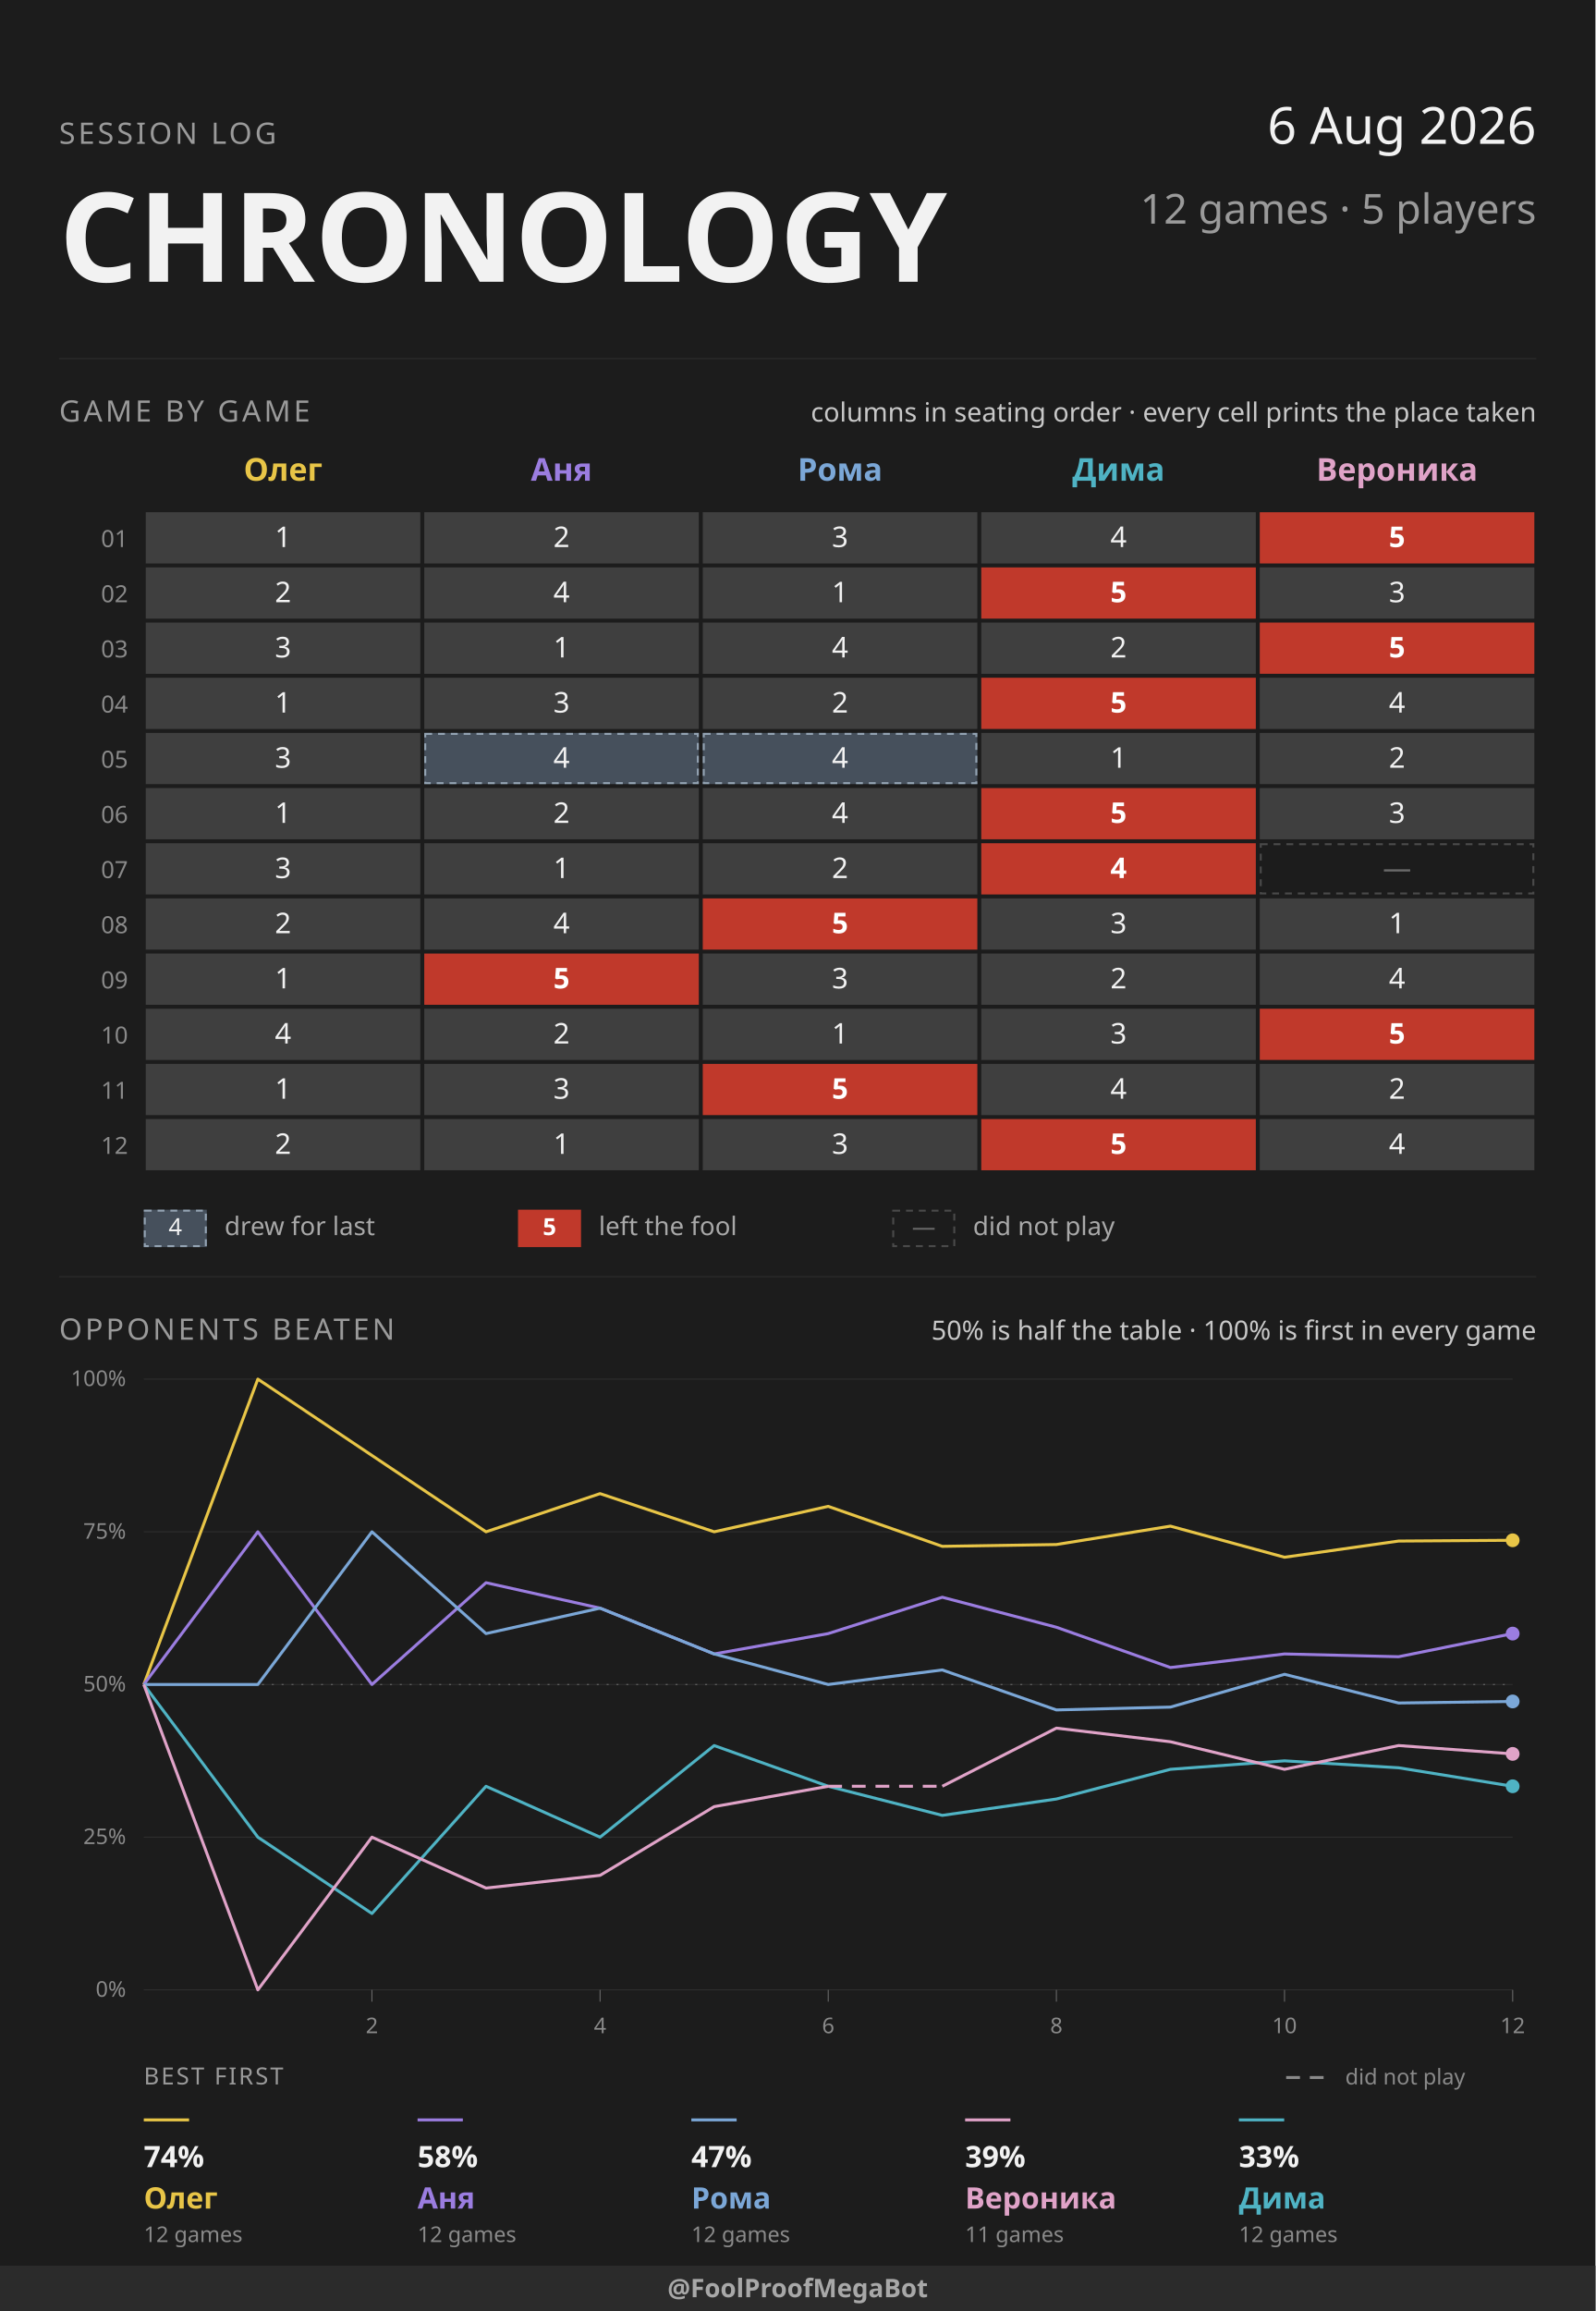
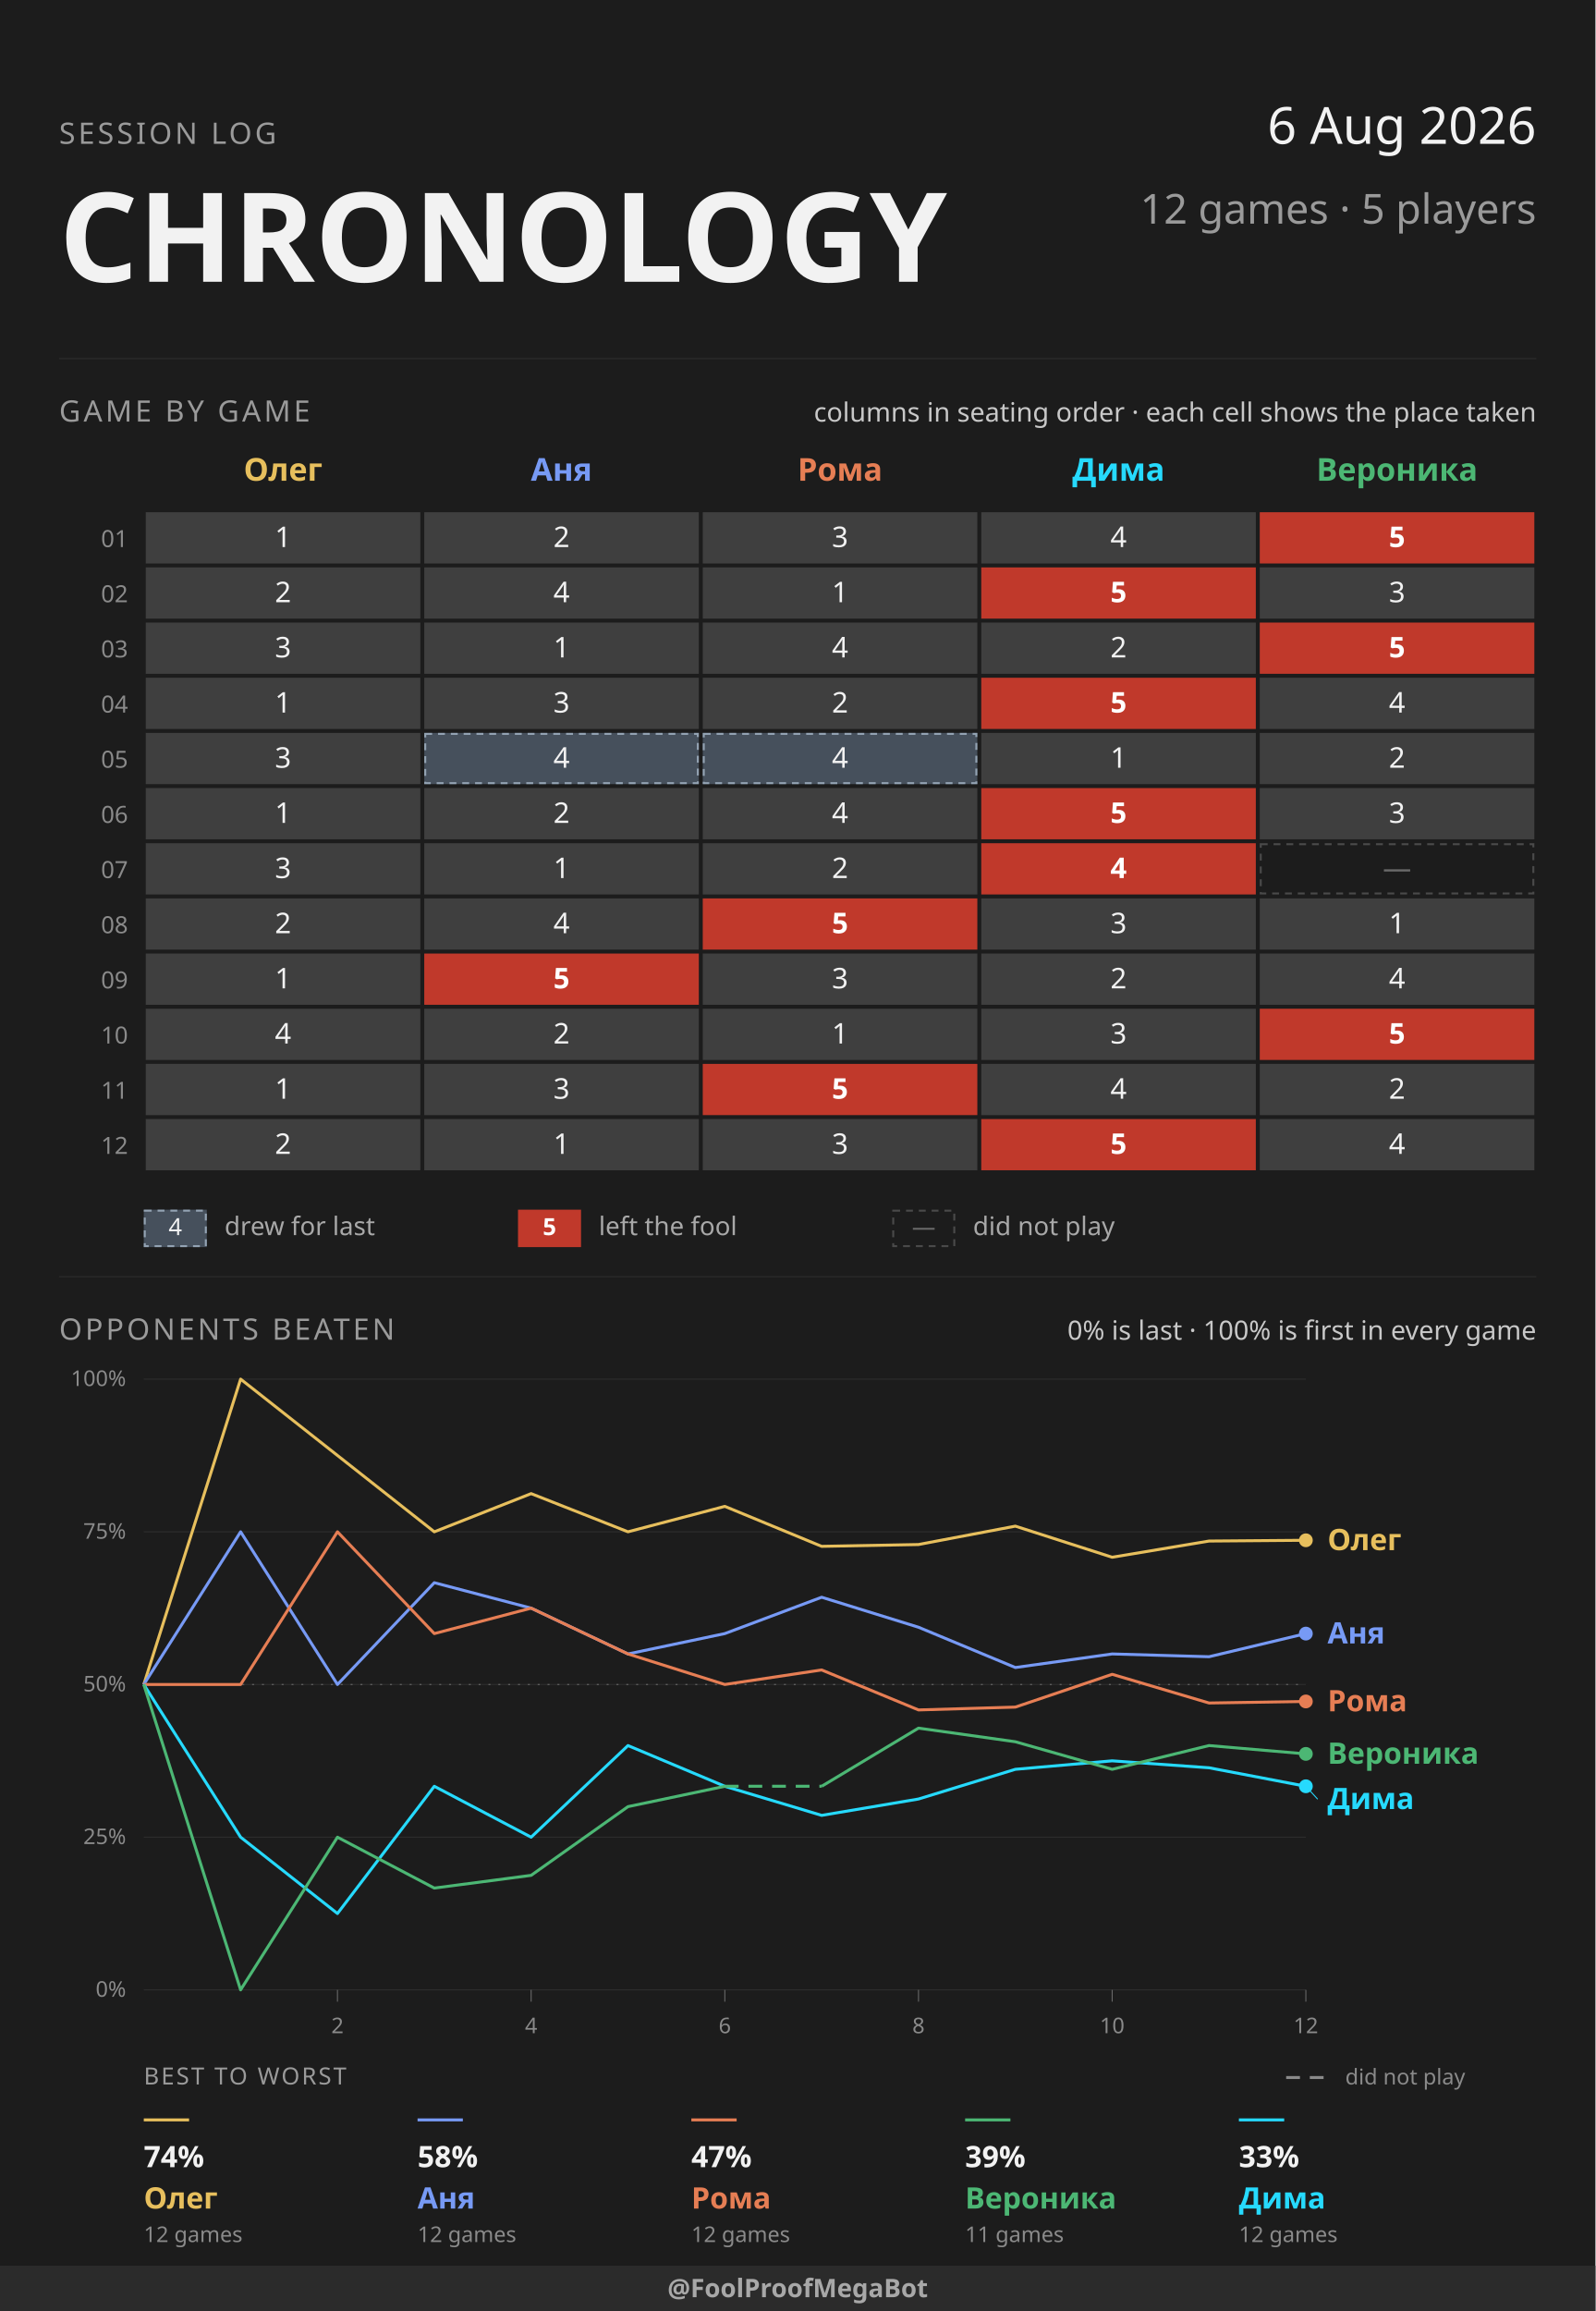
<svg xmlns="http://www.w3.org/2000/svg" width="1620" height="2346" viewBox="0 0 1620 2346">
  <rect x="0" y="0" width="1620" height="2346" fill="#1c1c1c" />
  <text x="60" y="146" fill="#9a9a9a" font-family="Noto Sans" font-size="30" letter-spacing="3">SESSION LOG</text>
  <text x="60" y="286" fill="#f2f2f2" font-family="Noto Sans" font-weight="bold" font-size="126">CHRONOLOGY</text>
  <text x="1560" y="146" fill="#f2f2f2" font-family="Noto Sans" font-size="52" text-anchor="end">6 Aug 2026</text>
  <text x="1560" y="227" fill="#9a9a9a" font-family="Noto Sans" font-size="42" text-anchor="end">12 games · 5 players</text>
  <line x1="60" y1="364" x2="1560" y2="364" stroke="#2e2e2e" stroke-width="1" />
  <text x="60" y="428" fill="#9a9a9a" font-family="Noto Sans" font-size="30" letter-spacing="3">GAME BY GAME</text>
-   <text x="1560" y="428" fill="#c8c8c8" font-family="Noto Sans" font-size="27" text-anchor="end">columns in seating order · every cell prints the place taken</text>
-   <text x="287.4" y="488" fill="#e8c547" font-family="Noto Sans" font-weight="bold" font-size="32" text-anchor="middle">Олег</text>
-   <text x="570.2" y="488" fill="#9b7de0" font-family="Noto Sans" font-weight="bold" font-size="32" text-anchor="middle">Аня</text>
-   <text x="853" y="488" fill="#7ba7d7" font-family="Noto Sans" font-weight="bold" font-size="32" text-anchor="middle">Рома</text>
-   <text x="1135.8" y="488" fill="#4fb3c4" font-family="Noto Sans" font-weight="bold" font-size="32" text-anchor="middle">Дима</text>
-   <text x="1418.6" y="488" fill="#e0a3c8" font-family="Noto Sans" font-weight="bold" font-size="32" text-anchor="middle">Вероника</text>
+   <text x="1560" y="428" fill="#c8c8c8" font-family="Noto Sans" font-size="27" text-anchor="end">columns in seating order · each cell shows the place taken</text>
+   <text x="287.4" y="488" fill="#e7bf5d" font-family="Noto Sans" font-weight="bold" font-size="32" text-anchor="middle">Олег</text>
+   <text x="570.2" y="488" fill="#779af5" font-family="Noto Sans" font-weight="bold" font-size="32" text-anchor="middle">Аня</text>
+   <text x="853" y="488" fill="#e67e54" font-family="Noto Sans" font-weight="bold" font-size="32" text-anchor="middle">Рома</text>
+   <text x="1135.8" y="488" fill="#26dafe" font-family="Noto Sans" font-weight="bold" font-size="32" text-anchor="middle">Дима</text>
+   <text x="1418.6" y="488" fill="#4cb774" font-family="Noto Sans" font-weight="bold" font-size="32" text-anchor="middle">Вероника</text>
  <text x="130" y="555.36" fill="#8a8a8a" font-family="Noto Sans" font-size="24" text-anchor="end">01</text>
  <rect x="148" y="520" width="278.8" height="52" fill="#3f3f3f" />
  <text x="287.4" y="555.36" fill="#f2f2f2" font-family="Noto Sans" font-size="29" text-anchor="middle">1</text>
  <rect x="430.8" y="520" width="278.8" height="52" fill="#3f3f3f" />
  <text x="570.2" y="555.36" fill="#f2f2f2" font-family="Noto Sans" font-size="29" text-anchor="middle">2</text>
  <rect x="713.6" y="520" width="278.8" height="52" fill="#3f3f3f" />
  <text x="853" y="555.36" fill="#f2f2f2" font-family="Noto Sans" font-size="29" text-anchor="middle">3</text>
  <rect x="996.4" y="520" width="278.8" height="52" fill="#3f3f3f" />
  <text x="1135.8" y="555.36" fill="#f2f2f2" font-family="Noto Sans" font-size="29" text-anchor="middle">4</text>
  <rect x="1279.2" y="520" width="278.8" height="52" fill="#c0392b" />
  <text x="1418.6" y="555.36" fill="#ffffff" font-family="Noto Sans" font-size="29" font-weight="bold" text-anchor="middle">5</text>
  <text x="130" y="611.36" fill="#8a8a8a" font-family="Noto Sans" font-size="24" text-anchor="end">02</text>
  <rect x="148" y="576" width="278.8" height="52" fill="#3f3f3f" />
  <text x="287.4" y="611.36" fill="#f2f2f2" font-family="Noto Sans" font-size="29" text-anchor="middle">2</text>
  <rect x="430.8" y="576" width="278.8" height="52" fill="#3f3f3f" />
  <text x="570.2" y="611.36" fill="#f2f2f2" font-family="Noto Sans" font-size="29" text-anchor="middle">4</text>
  <rect x="713.6" y="576" width="278.8" height="52" fill="#3f3f3f" />
  <text x="853" y="611.36" fill="#f2f2f2" font-family="Noto Sans" font-size="29" text-anchor="middle">1</text>
  <rect x="996.4" y="576" width="278.8" height="52" fill="#c0392b" />
  <text x="1135.8" y="611.36" fill="#ffffff" font-family="Noto Sans" font-size="29" font-weight="bold" text-anchor="middle">5</text>
  <rect x="1279.2" y="576" width="278.8" height="52" fill="#3f3f3f" />
  <text x="1418.6" y="611.36" fill="#f2f2f2" font-family="Noto Sans" font-size="29" text-anchor="middle">3</text>
  <text x="130" y="667.36" fill="#8a8a8a" font-family="Noto Sans" font-size="24" text-anchor="end">03</text>
  <rect x="148" y="632" width="278.8" height="52" fill="#3f3f3f" />
  <text x="287.4" y="667.36" fill="#f2f2f2" font-family="Noto Sans" font-size="29" text-anchor="middle">3</text>
  <rect x="430.8" y="632" width="278.8" height="52" fill="#3f3f3f" />
  <text x="570.2" y="667.36" fill="#f2f2f2" font-family="Noto Sans" font-size="29" text-anchor="middle">1</text>
  <rect x="713.6" y="632" width="278.8" height="52" fill="#3f3f3f" />
  <text x="853" y="667.36" fill="#f2f2f2" font-family="Noto Sans" font-size="29" text-anchor="middle">4</text>
  <rect x="996.4" y="632" width="278.8" height="52" fill="#3f3f3f" />
  <text x="1135.8" y="667.36" fill="#f2f2f2" font-family="Noto Sans" font-size="29" text-anchor="middle">2</text>
  <rect x="1279.2" y="632" width="278.8" height="52" fill="#c0392b" />
  <text x="1418.6" y="667.36" fill="#ffffff" font-family="Noto Sans" font-size="29" font-weight="bold" text-anchor="middle">5</text>
  <text x="130" y="723.36" fill="#8a8a8a" font-family="Noto Sans" font-size="24" text-anchor="end">04</text>
  <rect x="148" y="688" width="278.8" height="52" fill="#3f3f3f" />
  <text x="287.4" y="723.36" fill="#f2f2f2" font-family="Noto Sans" font-size="29" text-anchor="middle">1</text>
  <rect x="430.8" y="688" width="278.8" height="52" fill="#3f3f3f" />
  <text x="570.2" y="723.36" fill="#f2f2f2" font-family="Noto Sans" font-size="29" text-anchor="middle">3</text>
  <rect x="713.6" y="688" width="278.8" height="52" fill="#3f3f3f" />
  <text x="853" y="723.36" fill="#f2f2f2" font-family="Noto Sans" font-size="29" text-anchor="middle">2</text>
  <rect x="996.4" y="688" width="278.8" height="52" fill="#c0392b" />
  <text x="1135.8" y="723.36" fill="#ffffff" font-family="Noto Sans" font-size="29" font-weight="bold" text-anchor="middle">5</text>
  <rect x="1279.2" y="688" width="278.8" height="52" fill="#3f3f3f" />
  <text x="1418.6" y="723.36" fill="#f2f2f2" font-family="Noto Sans" font-size="29" text-anchor="middle">4</text>
  <text x="130" y="779.36" fill="#8a8a8a" font-family="Noto Sans" font-size="24" text-anchor="end">05</text>
  <rect x="148" y="744" width="278.8" height="52" fill="#3f3f3f" />
  <text x="287.4" y="779.36" fill="#f2f2f2" font-family="Noto Sans" font-size="29" text-anchor="middle">3</text>
  <rect x="430.8" y="744" width="278.8" height="52" fill="#46505c" />
  <rect x="431.8" y="745" width="276.8" height="50" fill="none" stroke="#93a3b3" stroke-width="2" stroke-dasharray="7 6" />
  <text x="570.2" y="779.36" fill="#f2f2f2" font-family="Noto Sans" font-size="29" text-anchor="middle">4</text>
  <rect x="713.6" y="744" width="278.8" height="52" fill="#46505c" />
  <rect x="714.6" y="745" width="276.8" height="50" fill="none" stroke="#93a3b3" stroke-width="2" stroke-dasharray="7 6" />
  <text x="853" y="779.36" fill="#f2f2f2" font-family="Noto Sans" font-size="29" text-anchor="middle">4</text>
  <rect x="996.4" y="744" width="278.8" height="52" fill="#3f3f3f" />
  <text x="1135.8" y="779.36" fill="#f2f2f2" font-family="Noto Sans" font-size="29" text-anchor="middle">1</text>
  <rect x="1279.2" y="744" width="278.8" height="52" fill="#3f3f3f" />
  <text x="1418.6" y="779.36" fill="#f2f2f2" font-family="Noto Sans" font-size="29" text-anchor="middle">2</text>
  <text x="130" y="835.36" fill="#8a8a8a" font-family="Noto Sans" font-size="24" text-anchor="end">06</text>
  <rect x="148" y="800" width="278.8" height="52" fill="#3f3f3f" />
  <text x="287.4" y="835.36" fill="#f2f2f2" font-family="Noto Sans" font-size="29" text-anchor="middle">1</text>
  <rect x="430.8" y="800" width="278.8" height="52" fill="#3f3f3f" />
  <text x="570.2" y="835.36" fill="#f2f2f2" font-family="Noto Sans" font-size="29" text-anchor="middle">2</text>
  <rect x="713.6" y="800" width="278.8" height="52" fill="#3f3f3f" />
  <text x="853" y="835.36" fill="#f2f2f2" font-family="Noto Sans" font-size="29" text-anchor="middle">4</text>
  <rect x="996.4" y="800" width="278.8" height="52" fill="#c0392b" />
  <text x="1135.8" y="835.36" fill="#ffffff" font-family="Noto Sans" font-size="29" font-weight="bold" text-anchor="middle">5</text>
  <rect x="1279.2" y="800" width="278.8" height="52" fill="#3f3f3f" />
  <text x="1418.6" y="835.36" fill="#f2f2f2" font-family="Noto Sans" font-size="29" text-anchor="middle">3</text>
  <text x="130" y="891.36" fill="#8a8a8a" font-family="Noto Sans" font-size="24" text-anchor="end">07</text>
  <rect x="148" y="856" width="278.8" height="52" fill="#3f3f3f" />
  <text x="287.4" y="891.36" fill="#f2f2f2" font-family="Noto Sans" font-size="29" text-anchor="middle">3</text>
  <rect x="430.8" y="856" width="278.8" height="52" fill="#3f3f3f" />
  <text x="570.2" y="891.36" fill="#f2f2f2" font-family="Noto Sans" font-size="29" text-anchor="middle">1</text>
  <rect x="713.6" y="856" width="278.8" height="52" fill="#3f3f3f" />
  <text x="853" y="891.36" fill="#f2f2f2" font-family="Noto Sans" font-size="29" text-anchor="middle">2</text>
  <rect x="996.4" y="856" width="278.8" height="52" fill="#c0392b" />
  <text x="1135.8" y="891.36" fill="#ffffff" font-family="Noto Sans" font-size="29" font-weight="bold" text-anchor="middle">4</text>
  <rect x="1279.2" y="856" width="278.8" height="52" fill="#1c1c1c" />
  <rect x="1280.2" y="857" width="276.8" height="50" fill="none" stroke="#4a4a4a" stroke-width="2" stroke-dasharray="7 6" />
  <text x="1418.6" y="891.36" fill="#6a6a6a" font-family="Noto Sans" font-size="29" text-anchor="middle">—</text>
  <text x="130" y="947.36" fill="#8a8a8a" font-family="Noto Sans" font-size="24" text-anchor="end">08</text>
  <rect x="148" y="912" width="278.8" height="52" fill="#3f3f3f" />
  <text x="287.4" y="947.36" fill="#f2f2f2" font-family="Noto Sans" font-size="29" text-anchor="middle">2</text>
  <rect x="430.8" y="912" width="278.8" height="52" fill="#3f3f3f" />
  <text x="570.2" y="947.36" fill="#f2f2f2" font-family="Noto Sans" font-size="29" text-anchor="middle">4</text>
  <rect x="713.6" y="912" width="278.8" height="52" fill="#c0392b" />
  <text x="853" y="947.36" fill="#ffffff" font-family="Noto Sans" font-size="29" font-weight="bold" text-anchor="middle">5</text>
  <rect x="996.4" y="912" width="278.8" height="52" fill="#3f3f3f" />
  <text x="1135.8" y="947.36" fill="#f2f2f2" font-family="Noto Sans" font-size="29" text-anchor="middle">3</text>
  <rect x="1279.2" y="912" width="278.8" height="52" fill="#3f3f3f" />
  <text x="1418.6" y="947.36" fill="#f2f2f2" font-family="Noto Sans" font-size="29" text-anchor="middle">1</text>
  <text x="130" y="1003.36" fill="#8a8a8a" font-family="Noto Sans" font-size="24" text-anchor="end">09</text>
  <rect x="148" y="968" width="278.8" height="52" fill="#3f3f3f" />
  <text x="287.4" y="1003.36" fill="#f2f2f2" font-family="Noto Sans" font-size="29" text-anchor="middle">1</text>
  <rect x="430.8" y="968" width="278.8" height="52" fill="#c0392b" />
  <text x="570.2" y="1003.36" fill="#ffffff" font-family="Noto Sans" font-size="29" font-weight="bold" text-anchor="middle">5</text>
  <rect x="713.6" y="968" width="278.8" height="52" fill="#3f3f3f" />
  <text x="853" y="1003.36" fill="#f2f2f2" font-family="Noto Sans" font-size="29" text-anchor="middle">3</text>
  <rect x="996.4" y="968" width="278.8" height="52" fill="#3f3f3f" />
  <text x="1135.8" y="1003.36" fill="#f2f2f2" font-family="Noto Sans" font-size="29" text-anchor="middle">2</text>
  <rect x="1279.2" y="968" width="278.8" height="52" fill="#3f3f3f" />
  <text x="1418.6" y="1003.36" fill="#f2f2f2" font-family="Noto Sans" font-size="29" text-anchor="middle">4</text>
  <text x="130" y="1059.36" fill="#8a8a8a" font-family="Noto Sans" font-size="24" text-anchor="end">10</text>
  <rect x="148" y="1024" width="278.8" height="52" fill="#3f3f3f" />
  <text x="287.4" y="1059.36" fill="#f2f2f2" font-family="Noto Sans" font-size="29" text-anchor="middle">4</text>
  <rect x="430.8" y="1024" width="278.8" height="52" fill="#3f3f3f" />
  <text x="570.2" y="1059.36" fill="#f2f2f2" font-family="Noto Sans" font-size="29" text-anchor="middle">2</text>
  <rect x="713.6" y="1024" width="278.8" height="52" fill="#3f3f3f" />
  <text x="853" y="1059.36" fill="#f2f2f2" font-family="Noto Sans" font-size="29" text-anchor="middle">1</text>
  <rect x="996.4" y="1024" width="278.8" height="52" fill="#3f3f3f" />
  <text x="1135.8" y="1059.36" fill="#f2f2f2" font-family="Noto Sans" font-size="29" text-anchor="middle">3</text>
  <rect x="1279.2" y="1024" width="278.8" height="52" fill="#c0392b" />
  <text x="1418.6" y="1059.36" fill="#ffffff" font-family="Noto Sans" font-size="29" font-weight="bold" text-anchor="middle">5</text>
  <text x="130" y="1115.36" fill="#8a8a8a" font-family="Noto Sans" font-size="24" text-anchor="end">11</text>
  <rect x="148" y="1080" width="278.8" height="52" fill="#3f3f3f" />
  <text x="287.4" y="1115.36" fill="#f2f2f2" font-family="Noto Sans" font-size="29" text-anchor="middle">1</text>
  <rect x="430.8" y="1080" width="278.8" height="52" fill="#3f3f3f" />
  <text x="570.2" y="1115.36" fill="#f2f2f2" font-family="Noto Sans" font-size="29" text-anchor="middle">3</text>
  <rect x="713.6" y="1080" width="278.8" height="52" fill="#c0392b" />
  <text x="853" y="1115.36" fill="#ffffff" font-family="Noto Sans" font-size="29" font-weight="bold" text-anchor="middle">5</text>
  <rect x="996.4" y="1080" width="278.8" height="52" fill="#3f3f3f" />
  <text x="1135.8" y="1115.36" fill="#f2f2f2" font-family="Noto Sans" font-size="29" text-anchor="middle">4</text>
  <rect x="1279.2" y="1080" width="278.8" height="52" fill="#3f3f3f" />
  <text x="1418.6" y="1115.36" fill="#f2f2f2" font-family="Noto Sans" font-size="29" text-anchor="middle">2</text>
  <text x="130" y="1171.36" fill="#8a8a8a" font-family="Noto Sans" font-size="24" text-anchor="end">12</text>
  <rect x="148" y="1136" width="278.8" height="52" fill="#3f3f3f" />
  <text x="287.4" y="1171.36" fill="#f2f2f2" font-family="Noto Sans" font-size="29" text-anchor="middle">2</text>
  <rect x="430.8" y="1136" width="278.8" height="52" fill="#3f3f3f" />
  <text x="570.2" y="1171.36" fill="#f2f2f2" font-family="Noto Sans" font-size="29" text-anchor="middle">1</text>
  <rect x="713.6" y="1136" width="278.8" height="52" fill="#3f3f3f" />
  <text x="853" y="1171.36" fill="#f2f2f2" font-family="Noto Sans" font-size="29" text-anchor="middle">3</text>
  <rect x="996.4" y="1136" width="278.8" height="52" fill="#c0392b" />
  <text x="1135.8" y="1171.36" fill="#ffffff" font-family="Noto Sans" font-size="29" font-weight="bold" text-anchor="middle">5</text>
  <rect x="1279.2" y="1136" width="278.8" height="52" fill="#3f3f3f" />
  <text x="1418.6" y="1171.36" fill="#f2f2f2" font-family="Noto Sans" font-size="29" text-anchor="middle">4</text>
  <rect x="146" y="1228" width="64" height="38" fill="#46505c" />
  <rect x="147" y="1229" width="62" height="36" fill="none" stroke="#93a3b3" stroke-width="2" stroke-dasharray="7 6" />
  <text x="178" y="1253.84" fill="#f2f2f2" font-family="Noto Sans" font-size="24" text-anchor="middle">4</text>
  <text x="228" y="1253.84" fill="#a8a8a8" font-family="Noto Sans" font-size="26">drew for last</text>
  <rect x="526" y="1228" width="64" height="38" fill="#c0392b" />
  <text x="558" y="1253.84" fill="#ffffff" font-family="Noto Sans" font-size="24" font-weight="bold" text-anchor="middle">5</text>
  <text x="608" y="1253.84" fill="#a8a8a8" font-family="Noto Sans" font-size="26">left the fool</text>
  <rect x="906" y="1228" width="64" height="38" fill="#1c1c1c" />
  <rect x="907" y="1229" width="62" height="36" fill="none" stroke="#4a4a4a" stroke-width="2" stroke-dasharray="7 6" />
  <text x="938" y="1253.84" fill="#6a6a6a" font-family="Noto Sans" font-size="24" text-anchor="middle">—</text>
  <text x="988" y="1253.84" fill="#a8a8a8" font-family="Noto Sans" font-size="26">did not play</text>
  <line x1="60" y1="1296" x2="1560" y2="1296" stroke="#2e2e2e" stroke-width="1" />
  <text x="60" y="1360" fill="#9a9a9a" font-family="Noto Sans" font-size="30" letter-spacing="3">OPPONENTS BEATEN</text>
-   <text x="1560" y="1360" fill="#c8c8c8" font-family="Noto Sans" font-size="27" text-anchor="end">50% is half the table · 100% is first in every game</text>
-   <line x1="146" y1="2020" x2="1536" y2="2020" stroke="#2e2e2e" stroke-width="1" />
+   <text x="1560" y="1360" fill="#c8c8c8" font-family="Noto Sans" font-size="27" text-anchor="end">0% is last · 100% is first in every game</text>
+   <line x1="146" y1="2020" x2="1326" y2="2020" stroke="#2e2e2e" stroke-width="1" />
  <text x="128" y="2027" fill="#8a8a8a" font-family="Noto Sans" font-size="22" text-anchor="end">0%</text>
-   <line x1="146" y1="1865" x2="1536" y2="1865" stroke="#2e2e2e" stroke-width="1" />
+   <line x1="146" y1="1865" x2="1326" y2="1865" stroke="#2e2e2e" stroke-width="1" />
  <text x="128" y="1872" fill="#8a8a8a" font-family="Noto Sans" font-size="22" text-anchor="end">25%</text>
-   <line x1="146" y1="1710" x2="1536" y2="1710" stroke="#2e2e2e" stroke-width="1" />
+   <line x1="146" y1="1710" x2="1326" y2="1710" stroke="#2e2e2e" stroke-width="1" />
  <text x="128" y="1717" fill="#8a8a8a" font-family="Noto Sans" font-size="22" text-anchor="end">50%</text>
-   <line x1="146" y1="1555" x2="1536" y2="1555" stroke="#2e2e2e" stroke-width="1" />
+   <line x1="146" y1="1555" x2="1326" y2="1555" stroke="#2e2e2e" stroke-width="1" />
  <text x="128" y="1562" fill="#8a8a8a" font-family="Noto Sans" font-size="22" text-anchor="end">75%</text>
-   <line x1="146" y1="1400" x2="1536" y2="1400" stroke="#2e2e2e" stroke-width="1" />
+   <line x1="146" y1="1400" x2="1326" y2="1400" stroke="#2e2e2e" stroke-width="1" />
  <text x="128" y="1407" fill="#8a8a8a" font-family="Noto Sans" font-size="22" text-anchor="end">100%</text>
-   <line x1="146" y1="1710" x2="1536" y2="1710" stroke="#6a6a6a" stroke-width="1" stroke-dasharray="2 8" />
-   <line x1="377.67" y1="2020" x2="377.67" y2="2032" stroke="#6a6a6a" stroke-width="1" />
-   <text x="377.67" y="2064" fill="#8a8a8a" font-family="Noto Sans" font-size="22" text-anchor="middle">2</text>
-   <line x1="609.33" y1="2020" x2="609.33" y2="2032" stroke="#6a6a6a" stroke-width="1" />
-   <text x="609.33" y="2064" fill="#8a8a8a" font-family="Noto Sans" font-size="22" text-anchor="middle">4</text>
-   <line x1="841" y1="2020" x2="841" y2="2032" stroke="#6a6a6a" stroke-width="1" />
-   <text x="841" y="2064" fill="#8a8a8a" font-family="Noto Sans" font-size="22" text-anchor="middle">6</text>
-   <line x1="1072.67" y1="2020" x2="1072.67" y2="2032" stroke="#6a6a6a" stroke-width="1" />
-   <text x="1072.67" y="2064" fill="#8a8a8a" font-family="Noto Sans" font-size="22" text-anchor="middle">8</text>
-   <line x1="1304.33" y1="2020" x2="1304.33" y2="2032" stroke="#6a6a6a" stroke-width="1" />
-   <text x="1304.33" y="2064" fill="#8a8a8a" font-family="Noto Sans" font-size="22" text-anchor="middle">10</text>
-   <line x1="1536" y1="2020" x2="1536" y2="2032" stroke="#6a6a6a" stroke-width="1" />
-   <text x="1536" y="2064" fill="#8a8a8a" font-family="Noto Sans" font-size="22" text-anchor="middle">12</text>
-   <path d="M146 1710 L261.83 1400 L377.67 1477.5 L493.5 1555 L609.33 1516.25 L725.17 1555 L841 1529.17 L956.83 1569.76 L1072.67 1567.92 L1188.5 1549.26 L1304.33 1580.83 L1420.17 1564.39 L1536 1563.61" fill="none" stroke="#e8c547" stroke-width="3" stroke-linejoin="round" stroke-dasharray="none" />
-   <path d="M146 1710 L261.83 1555 L377.67 1710 L493.5 1606.67 L609.33 1632.5 L725.17 1679 L841 1658.33 L956.83 1621.43 L1072.67 1651.88 L1188.5 1692.78 L1304.33 1679 L1420.17 1681.82 L1536 1658.33" fill="none" stroke="#9b7de0" stroke-width="3" stroke-linejoin="round" stroke-dasharray="none" />
-   <path d="M146 1710 L261.83 1710 L377.67 1555 L493.5 1658.33 L609.33 1632.5 L725.17 1679 L841 1710 L956.83 1695.24 L1072.67 1735.83 L1188.5 1732.96 L1304.33 1699.67 L1420.17 1728.79 L1536 1727.22" fill="none" stroke="#7ba7d7" stroke-width="3" stroke-linejoin="round" stroke-dasharray="none" />
-   <path d="M146 1710 L261.83 1865 L377.67 1942.5 L493.5 1813.33 L609.33 1865 L725.17 1772 L841 1813.33 L956.83 1842.86 L1072.67 1826.25 L1188.5 1796.11 L1304.33 1787.5 L1420.17 1794.55 L1536 1813.33" fill="none" stroke="#4fb3c4" stroke-width="3" stroke-linejoin="round" stroke-dasharray="none" />
-   <path d="M146 1710 L261.83 2020 L377.67 1865 L493.5 1916.67 L609.33 1903.75 L725.17 1834 L841 1813.33" fill="none" stroke="#e0a3c8" stroke-width="3" stroke-linejoin="round" stroke-dasharray="none" />
-   <path d="M841 1813.33 L956.83 1813.33" fill="none" stroke="#e0a3c8" stroke-width="3" stroke-linejoin="round" stroke-dasharray="14 10" />
-   <path d="M956.83 1813.33 L1072.67 1754.29 L1188.5 1768.13 L1304.33 1796.11 L1420.17 1772 L1536 1780.45" fill="none" stroke="#e0a3c8" stroke-width="3" stroke-linejoin="round" stroke-dasharray="none" />
-   <circle cx="1536" cy="1563.61" r="7" fill="#e8c547" />
-   <circle cx="1536" cy="1658.33" r="7" fill="#9b7de0" />
-   <circle cx="1536" cy="1727.22" r="7" fill="#7ba7d7" />
-   <circle cx="1536" cy="1813.33" r="7" fill="#4fb3c4" />
-   <circle cx="1536" cy="1780.45" r="7" fill="#e0a3c8" />
-   <text x="146" y="2116" fill="#9a9a9a" font-family="Noto Sans" font-size="24" letter-spacing="2">BEST FIRST</text>
-   <line x1="146" y1="2152" x2="192" y2="2152" stroke="#e8c547" stroke-width="3" />
+   <line x1="146" y1="1710" x2="1326" y2="1710" stroke="#6a6a6a" stroke-width="1" stroke-dasharray="2 8" />
+   <line x1="342.67" y1="2020" x2="342.67" y2="2032" stroke="#6a6a6a" stroke-width="1" />
+   <text x="342.67" y="2064" fill="#8a8a8a" font-family="Noto Sans" font-size="22" text-anchor="middle">2</text>
+   <line x1="539.33" y1="2020" x2="539.33" y2="2032" stroke="#6a6a6a" stroke-width="1" />
+   <text x="539.33" y="2064" fill="#8a8a8a" font-family="Noto Sans" font-size="22" text-anchor="middle">4</text>
+   <line x1="736" y1="2020" x2="736" y2="2032" stroke="#6a6a6a" stroke-width="1" />
+   <text x="736" y="2064" fill="#8a8a8a" font-family="Noto Sans" font-size="22" text-anchor="middle">6</text>
+   <line x1="932.67" y1="2020" x2="932.67" y2="2032" stroke="#6a6a6a" stroke-width="1" />
+   <text x="932.67" y="2064" fill="#8a8a8a" font-family="Noto Sans" font-size="22" text-anchor="middle">8</text>
+   <line x1="1129.33" y1="2020" x2="1129.33" y2="2032" stroke="#6a6a6a" stroke-width="1" />
+   <text x="1129.33" y="2064" fill="#8a8a8a" font-family="Noto Sans" font-size="22" text-anchor="middle">10</text>
+   <line x1="1326" y1="2020" x2="1326" y2="2032" stroke="#6a6a6a" stroke-width="1" />
+   <text x="1326" y="2064" fill="#8a8a8a" font-family="Noto Sans" font-size="22" text-anchor="middle">12</text>
+   <path d="M146 1710 L244.33 1400 L342.67 1477.5 L441 1555 L539.33 1516.25 L637.67 1555 L736 1529.17 L834.33 1569.76 L932.67 1567.92 L1031 1549.26 L1129.33 1580.83 L1227.67 1564.39 L1326 1563.61" fill="none" stroke="#e7bf5d" stroke-width="3" stroke-linejoin="round" stroke-dasharray="none" />
+   <path d="M146 1710 L244.33 1555 L342.67 1710 L441 1606.67 L539.33 1632.5 L637.67 1679 L736 1658.33 L834.33 1621.43 L932.67 1651.88 L1031 1692.78 L1129.33 1679 L1227.67 1681.82 L1326 1658.33" fill="none" stroke="#779af5" stroke-width="3" stroke-linejoin="round" stroke-dasharray="none" />
+   <path d="M146 1710 L244.33 1710 L342.67 1555 L441 1658.33 L539.33 1632.5 L637.67 1679 L736 1710 L834.33 1695.24 L932.67 1735.83 L1031 1732.96 L1129.33 1699.67 L1227.67 1728.79 L1326 1727.22" fill="none" stroke="#e67e54" stroke-width="3" stroke-linejoin="round" stroke-dasharray="none" />
+   <path d="M146 1710 L244.33 1865 L342.67 1942.5 L441 1813.33 L539.33 1865 L637.67 1772 L736 1813.33 L834.33 1842.86 L932.67 1826.25 L1031 1796.11 L1129.33 1787.5 L1227.67 1794.55 L1326 1813.33" fill="none" stroke="#26dafe" stroke-width="3" stroke-linejoin="round" stroke-dasharray="none" />
+   <path d="M146 1710 L244.33 2020 L342.67 1865 L441 1916.67 L539.33 1903.75 L637.67 1834 L736 1813.33" fill="none" stroke="#4cb774" stroke-width="3" stroke-linejoin="round" stroke-dasharray="none" />
+   <path d="M736 1813.33 L834.33 1813.33" fill="none" stroke="#4cb774" stroke-width="3" stroke-linejoin="round" stroke-dasharray="14 10" />
+   <path d="M834.33 1813.33 L932.67 1754.29 L1031 1768.13 L1129.33 1796.11 L1227.67 1772 L1326 1780.45" fill="none" stroke="#4cb774" stroke-width="3" stroke-linejoin="round" stroke-dasharray="none" />
+   <circle cx="1326" cy="1563.61" r="7" fill="#e7bf5d" />
+   <circle cx="1326" cy="1658.33" r="7" fill="#779af5" />
+   <circle cx="1326" cy="1727.22" r="7" fill="#e67e54" />
+   <circle cx="1326" cy="1813.33" r="7" fill="#26dafe" />
+   <circle cx="1326" cy="1780.45" r="7" fill="#4cb774" />
+   <text x="1348" y="1573.61" fill="#e7bf5d" font-family="Noto Sans" font-weight="bold" font-size="30">Олег</text>
+   <text x="1348" y="1668.33" fill="#779af5" font-family="Noto Sans" font-weight="bold" font-size="30">Аня</text>
+   <text x="1348" y="1737.22" fill="#e67e54" font-family="Noto Sans" font-weight="bold" font-size="30">Рома</text>
+   <line x1="1326" y1="1813.33" x2="1338" y2="1826.45" stroke="#26dafe" stroke-width="1" />
+   <text x="1348" y="1836.45" fill="#26dafe" font-family="Noto Sans" font-weight="bold" font-size="30">Дима</text>
+   <text x="1348" y="1790.45" fill="#4cb774" font-family="Noto Sans" font-weight="bold" font-size="30">Вероника</text>
+   <text x="146" y="2116" fill="#9a9a9a" font-family="Noto Sans" font-size="24" letter-spacing="2">BEST TO WORST</text>
+   <line x1="146" y1="2152" x2="192" y2="2152" stroke="#e7bf5d" stroke-width="3" />
  <text x="146" y="2200" fill="#f2f2f2" font-family="Noto Sans" font-weight="bold" font-size="30">74%</text>
-   <text x="146" y="2242" fill="#e8c547" font-family="Noto Sans" font-weight="bold" font-size="30">Олег</text>
+   <text x="146" y="2242" fill="#e7bf5d" font-family="Noto Sans" font-weight="bold" font-size="30">Олег</text>
  <text x="146" y="2276" fill="#8a8a8a" font-family="Noto Sans" font-size="22">12 games</text>
-   <line x1="424" y1="2152" x2="470" y2="2152" stroke="#9b7de0" stroke-width="3" />
+   <line x1="424" y1="2152" x2="470" y2="2152" stroke="#779af5" stroke-width="3" />
  <text x="424" y="2200" fill="#f2f2f2" font-family="Noto Sans" font-weight="bold" font-size="30">58%</text>
-   <text x="424" y="2242" fill="#9b7de0" font-family="Noto Sans" font-weight="bold" font-size="30">Аня</text>
+   <text x="424" y="2242" fill="#779af5" font-family="Noto Sans" font-weight="bold" font-size="30">Аня</text>
  <text x="424" y="2276" fill="#8a8a8a" font-family="Noto Sans" font-size="22">12 games</text>
-   <line x1="702" y1="2152" x2="748" y2="2152" stroke="#7ba7d7" stroke-width="3" />
+   <line x1="702" y1="2152" x2="748" y2="2152" stroke="#e67e54" stroke-width="3" />
  <text x="702" y="2200" fill="#f2f2f2" font-family="Noto Sans" font-weight="bold" font-size="30">47%</text>
-   <text x="702" y="2242" fill="#7ba7d7" font-family="Noto Sans" font-weight="bold" font-size="30">Рома</text>
+   <text x="702" y="2242" fill="#e67e54" font-family="Noto Sans" font-weight="bold" font-size="30">Рома</text>
  <text x="702" y="2276" fill="#8a8a8a" font-family="Noto Sans" font-size="22">12 games</text>
-   <line x1="980" y1="2152" x2="1026" y2="2152" stroke="#e0a3c8" stroke-width="3" />
+   <line x1="980" y1="2152" x2="1026" y2="2152" stroke="#4cb774" stroke-width="3" />
  <text x="980" y="2200" fill="#f2f2f2" font-family="Noto Sans" font-weight="bold" font-size="30">39%</text>
-   <text x="980" y="2242" fill="#e0a3c8" font-family="Noto Sans" font-weight="bold" font-size="30">Вероника</text>
+   <text x="980" y="2242" fill="#4cb774" font-family="Noto Sans" font-weight="bold" font-size="30">Вероника</text>
  <text x="980" y="2276" fill="#8a8a8a" font-family="Noto Sans" font-size="22">11 games</text>
-   <line x1="1258" y1="2152" x2="1304" y2="2152" stroke="#4fb3c4" stroke-width="3" />
+   <line x1="1258" y1="2152" x2="1304" y2="2152" stroke="#26dafe" stroke-width="3" />
  <text x="1258" y="2200" fill="#f2f2f2" font-family="Noto Sans" font-weight="bold" font-size="30">33%</text>
-   <text x="1258" y="2242" fill="#4fb3c4" font-family="Noto Sans" font-weight="bold" font-size="30">Дима</text>
+   <text x="1258" y="2242" fill="#26dafe" font-family="Noto Sans" font-weight="bold" font-size="30">Дима</text>
  <text x="1258" y="2276" fill="#8a8a8a" font-family="Noto Sans" font-size="22">12 games</text>
  <line x1="1306" y1="2109" x2="1352" y2="2109" stroke="#8a8a8a" stroke-width="3" stroke-dasharray="14 10" />
  <text x="1366" y="2116" fill="#8a8a8a" font-family="Noto Sans" font-size="22">did not play</text>
  <rect x="0" y="2300" width="1620" height="46" fill="#2b2b2b" />
  <text x="810" y="2332" fill="#a8a8a8" font-family="Noto Sans" font-weight="bold" font-size="26" text-anchor="middle">@FoolProofMegaBot</text>
</svg>
